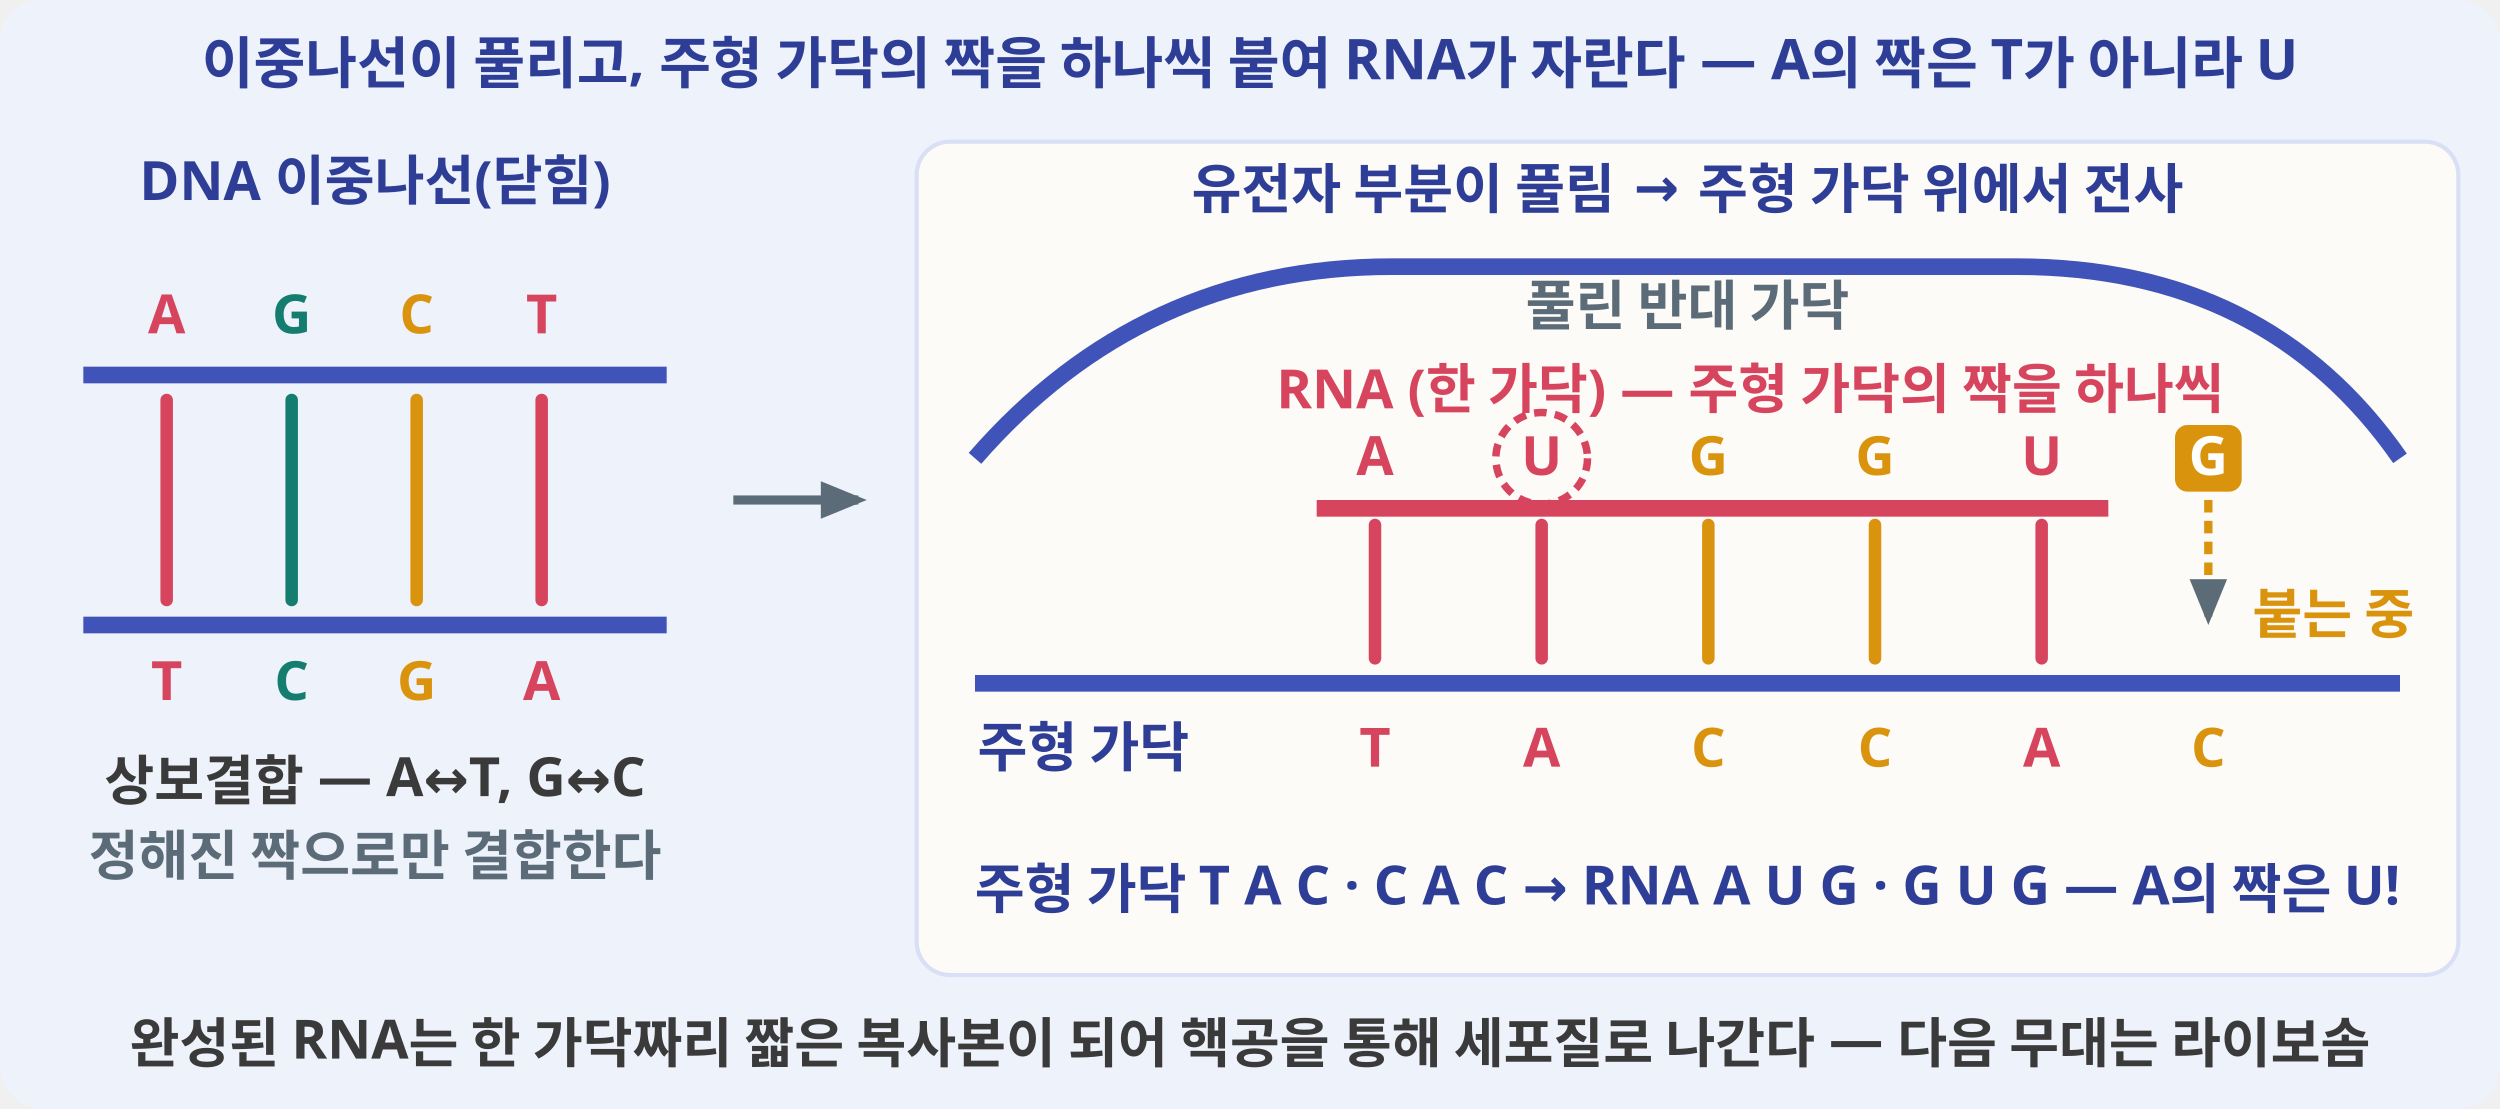
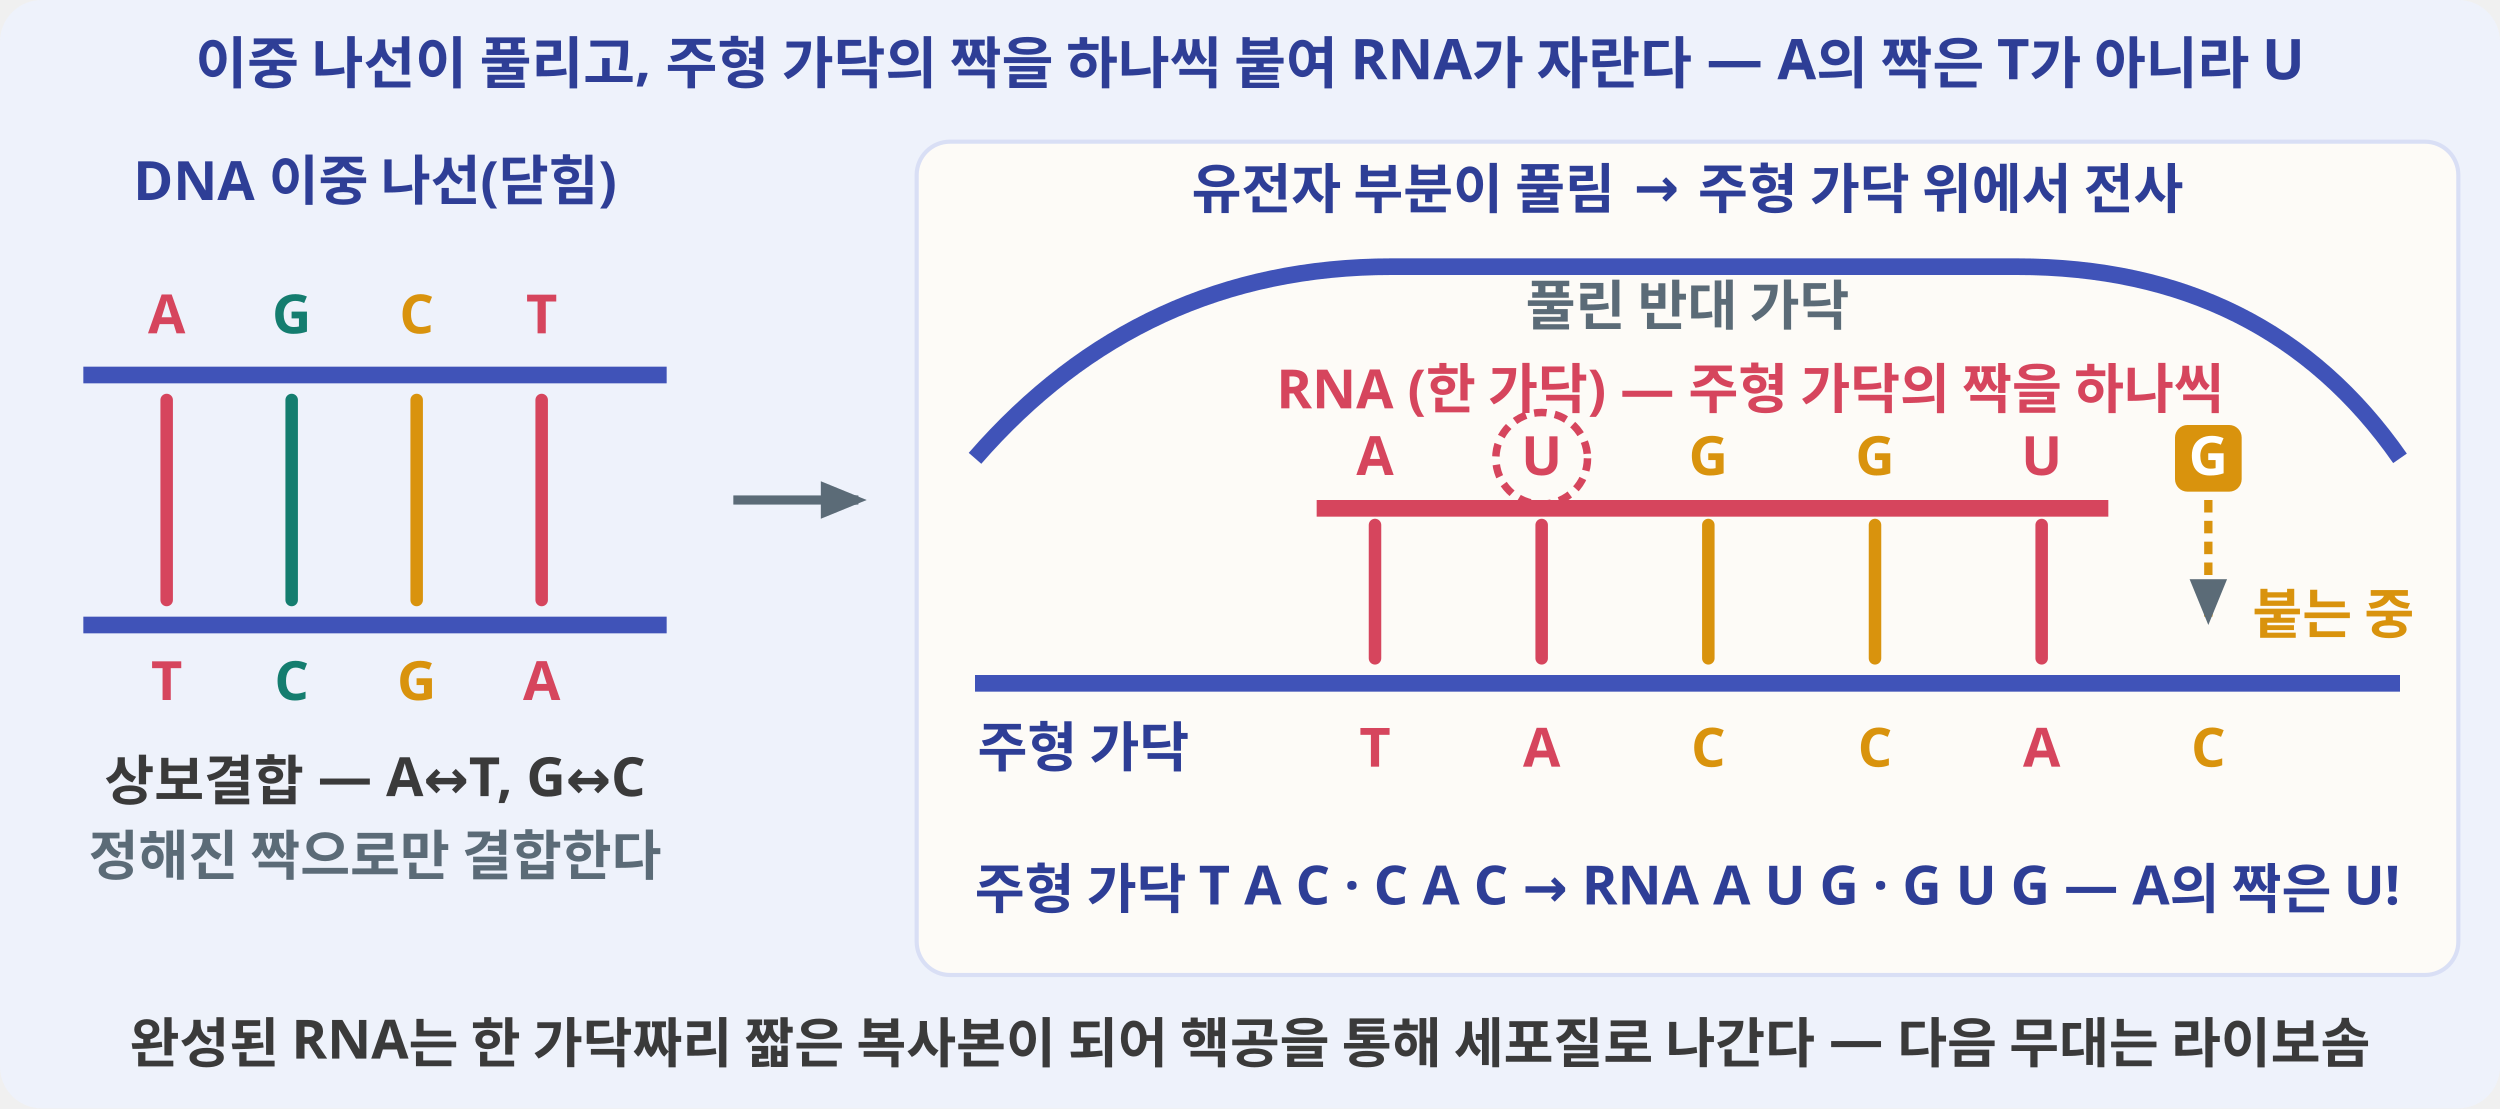
<svg width="600" height="266" viewBox="0 0 600 266" font-family="PC Sans">
  <defs>
    <marker id="axP-1306-03" markerUnits="userSpaceOnUse" markerWidth="11" markerHeight="9" refX="9" refY="4.5" orient="auto">
      <path d="M0,0 L11,4.5 L0,9 Z" fill="#5B6B77" />
    </marker>
  </defs>
  <rect width="600" height="266" rx="10" fill="#EEF2FB" />
-   <text x="300" y="20" text-anchor="middle" font-size="13.5" font-weight="900" fill="#2E3E96">이중나선이 풀리고, 주형 가닥의 짝을 하나씩 붙여 RNA가 자란다 — A의 짝은 T가 아니라 U</text>
+   <text x="300" y="20" text-anchor="middle" font-size="13.5" font-weight="900" fill="#2E3E96">이중 나선이 풀리고, 주형 가닥의 짝을 하나씩 붙여 RNA가 자란다 — A의 짝은 T가 아니라 U</text>
  <g transform="translate(20,0)">
-     <text x="70" y="48" text-anchor="middle" font-size="13" font-weight="900" fill="#2E3E96">DNA 이중나선(닫힘)</text>
+     <text x="70" y="48" text-anchor="middle" font-size="13" font-weight="900" fill="#2E3E96">DNA 이중 나선(닫힘)</text>
    <path d="M0,90 H140" stroke="#4053B8" stroke-width="4" />
    <path d="M0,150 H140" stroke="#4053B8" stroke-width="4" />
    <g stroke-width="3" stroke-linecap="round">
      <path d="M20,96 V144" stroke="#D6455D" />
      <path d="M50,96 V144" stroke="#147D6F" />
      <path d="M80,96 V144" stroke="#D9930D" />
      <path d="M110,96 V144" stroke="#D6455D" />
    </g>
    <g font-size="13" font-weight="900" text-anchor="middle">
      <text x="20" y="80" fill="#D6455D">A</text>
      <text x="50" y="80" fill="#147D6F">G</text>
      <text x="80" y="80" fill="#D9930D">C</text>
      <text x="110" y="80" fill="#D6455D">T</text>
      <text x="20" y="168" fill="#D6455D">T</text>
      <text x="50" y="168" fill="#147D6F">C</text>
      <text x="80" y="168" fill="#D9930D">G</text>
      <text x="110" y="168" fill="#D6455D">A</text>
    </g>
    <text x="70" y="192" text-anchor="middle" font-size="13" font-weight="900" fill="#3A3A3A">상보결합 — A↔T, G↔C</text>
    <text x="70" y="210" text-anchor="middle" font-size="13" font-weight="700" fill="#5B6B77">정해진 짝으로만 결합한다</text>
  </g>
  <path d="M176,120 H206" stroke="#5B6B77" stroke-width="2.2" fill="none" marker-end="url(#axP-1306-03)" />
  <g transform="translate(220,0)">
    <rect width="370" height="200" rx="8" fill="#FDFBF7" stroke="#D9DFF5" y="34" />
    <text x="185" y="50" text-anchor="middle" font-size="13" font-weight="900" fill="#2E3E96">유전자 부분이 풀림 → 주형 가닥 위에서 전사</text>
    <path d="M14,110 q40,-46 100,-46 h150 q60,0 92,46" stroke="#4053B8" stroke-width="4" fill="none" />
    <text x="185" y="78" text-anchor="middle" font-size="13" font-weight="800" fill="#5B6B77">풀린 반대 가닥</text>
    <path d="M14,164 H356" stroke="#4053B8" stroke-width="4" />
    <text x="40" y="184" text-anchor="middle" font-size="13" font-weight="900" fill="#2E3E96">주형 가닥</text>
    <g font-size="13" font-weight="900" text-anchor="middle">
      <text x="110" y="184" fill="#D6455D">T</text>
      <text x="150" y="184" fill="#D6455D">A</text>
      <text x="190" y="184" fill="#D9930D">C</text>
      <text x="230" y="184" fill="#D9930D">C</text>
      <text x="270" y="184" fill="#D6455D">A</text>
      <text x="310" y="184" fill="#D9930D">C</text>
    </g>
    <path d="M96,122 H286" stroke="#D6455D" stroke-width="4" />
    <g stroke-width="3" stroke-linecap="round">
      <path d="M110,126 V158" stroke="#D6455D" />
      <path d="M150,126 V158" stroke="#D6455D" />
      <path d="M190,126 V158" stroke="#D9930D" />
      <path d="M230,126 V158" stroke="#D9930D" />
      <path d="M270,126 V158" stroke="#D6455D" />
    </g>
    <g font-size="13" font-weight="900" text-anchor="middle">
      <text x="110" y="114" fill="#D6455D">A</text>
      <text x="150" y="114" fill="#D6455D">U</text>
      <text x="190" y="114" fill="#D9930D">G</text>
      <text x="230" y="114" fill="#D9930D">G</text>
      <text x="270" y="114" fill="#D6455D">U</text>
    </g>
    <g transform="translate(310,126)">
      <rect x="-8" y="-24" width="16" height="16" rx="3" fill="#D9930D" />
      <text x="0" y="-12" text-anchor="middle" font-size="13" font-weight="900" fill="#FFF">G</text>
      <path d="M0,-6 V22" stroke="#D9930D" stroke-width="2" stroke-dasharray="3 2" fill="none" marker-end="url(#axP-1306-03)" />
    </g>
    <text x="200" y="98" text-anchor="middle" font-size="13" font-weight="900" fill="#D6455D">RNA (한 가닥) — 주형 가닥의 짝을 하나씩</text>
    <circle cx="150" cy="110" r="11" fill="none" stroke="#D6455D" stroke-width="1.8" stroke-dasharray="3 2" />
    <text x="340" y="152" text-anchor="middle" font-size="13" font-weight="900" fill="#D9930D">붙는 중</text>
    <text x="185" y="218" text-anchor="middle" font-size="13" font-weight="900" fill="#2E3E96">주형 가닥 T A C · C A C → RNA A U G · G U G — A의 짝은 U!</text>
  </g>
  <text x="300" y="255" text-anchor="middle" font-size="13" font-weight="800" fill="#3A3A3A">완성된 RNA는 한 가닥짜리 짧은 복사본이 되어 핵공을 통해 세포질로 나간다 — 다음 무대는 라이보솜</text>
</svg>
